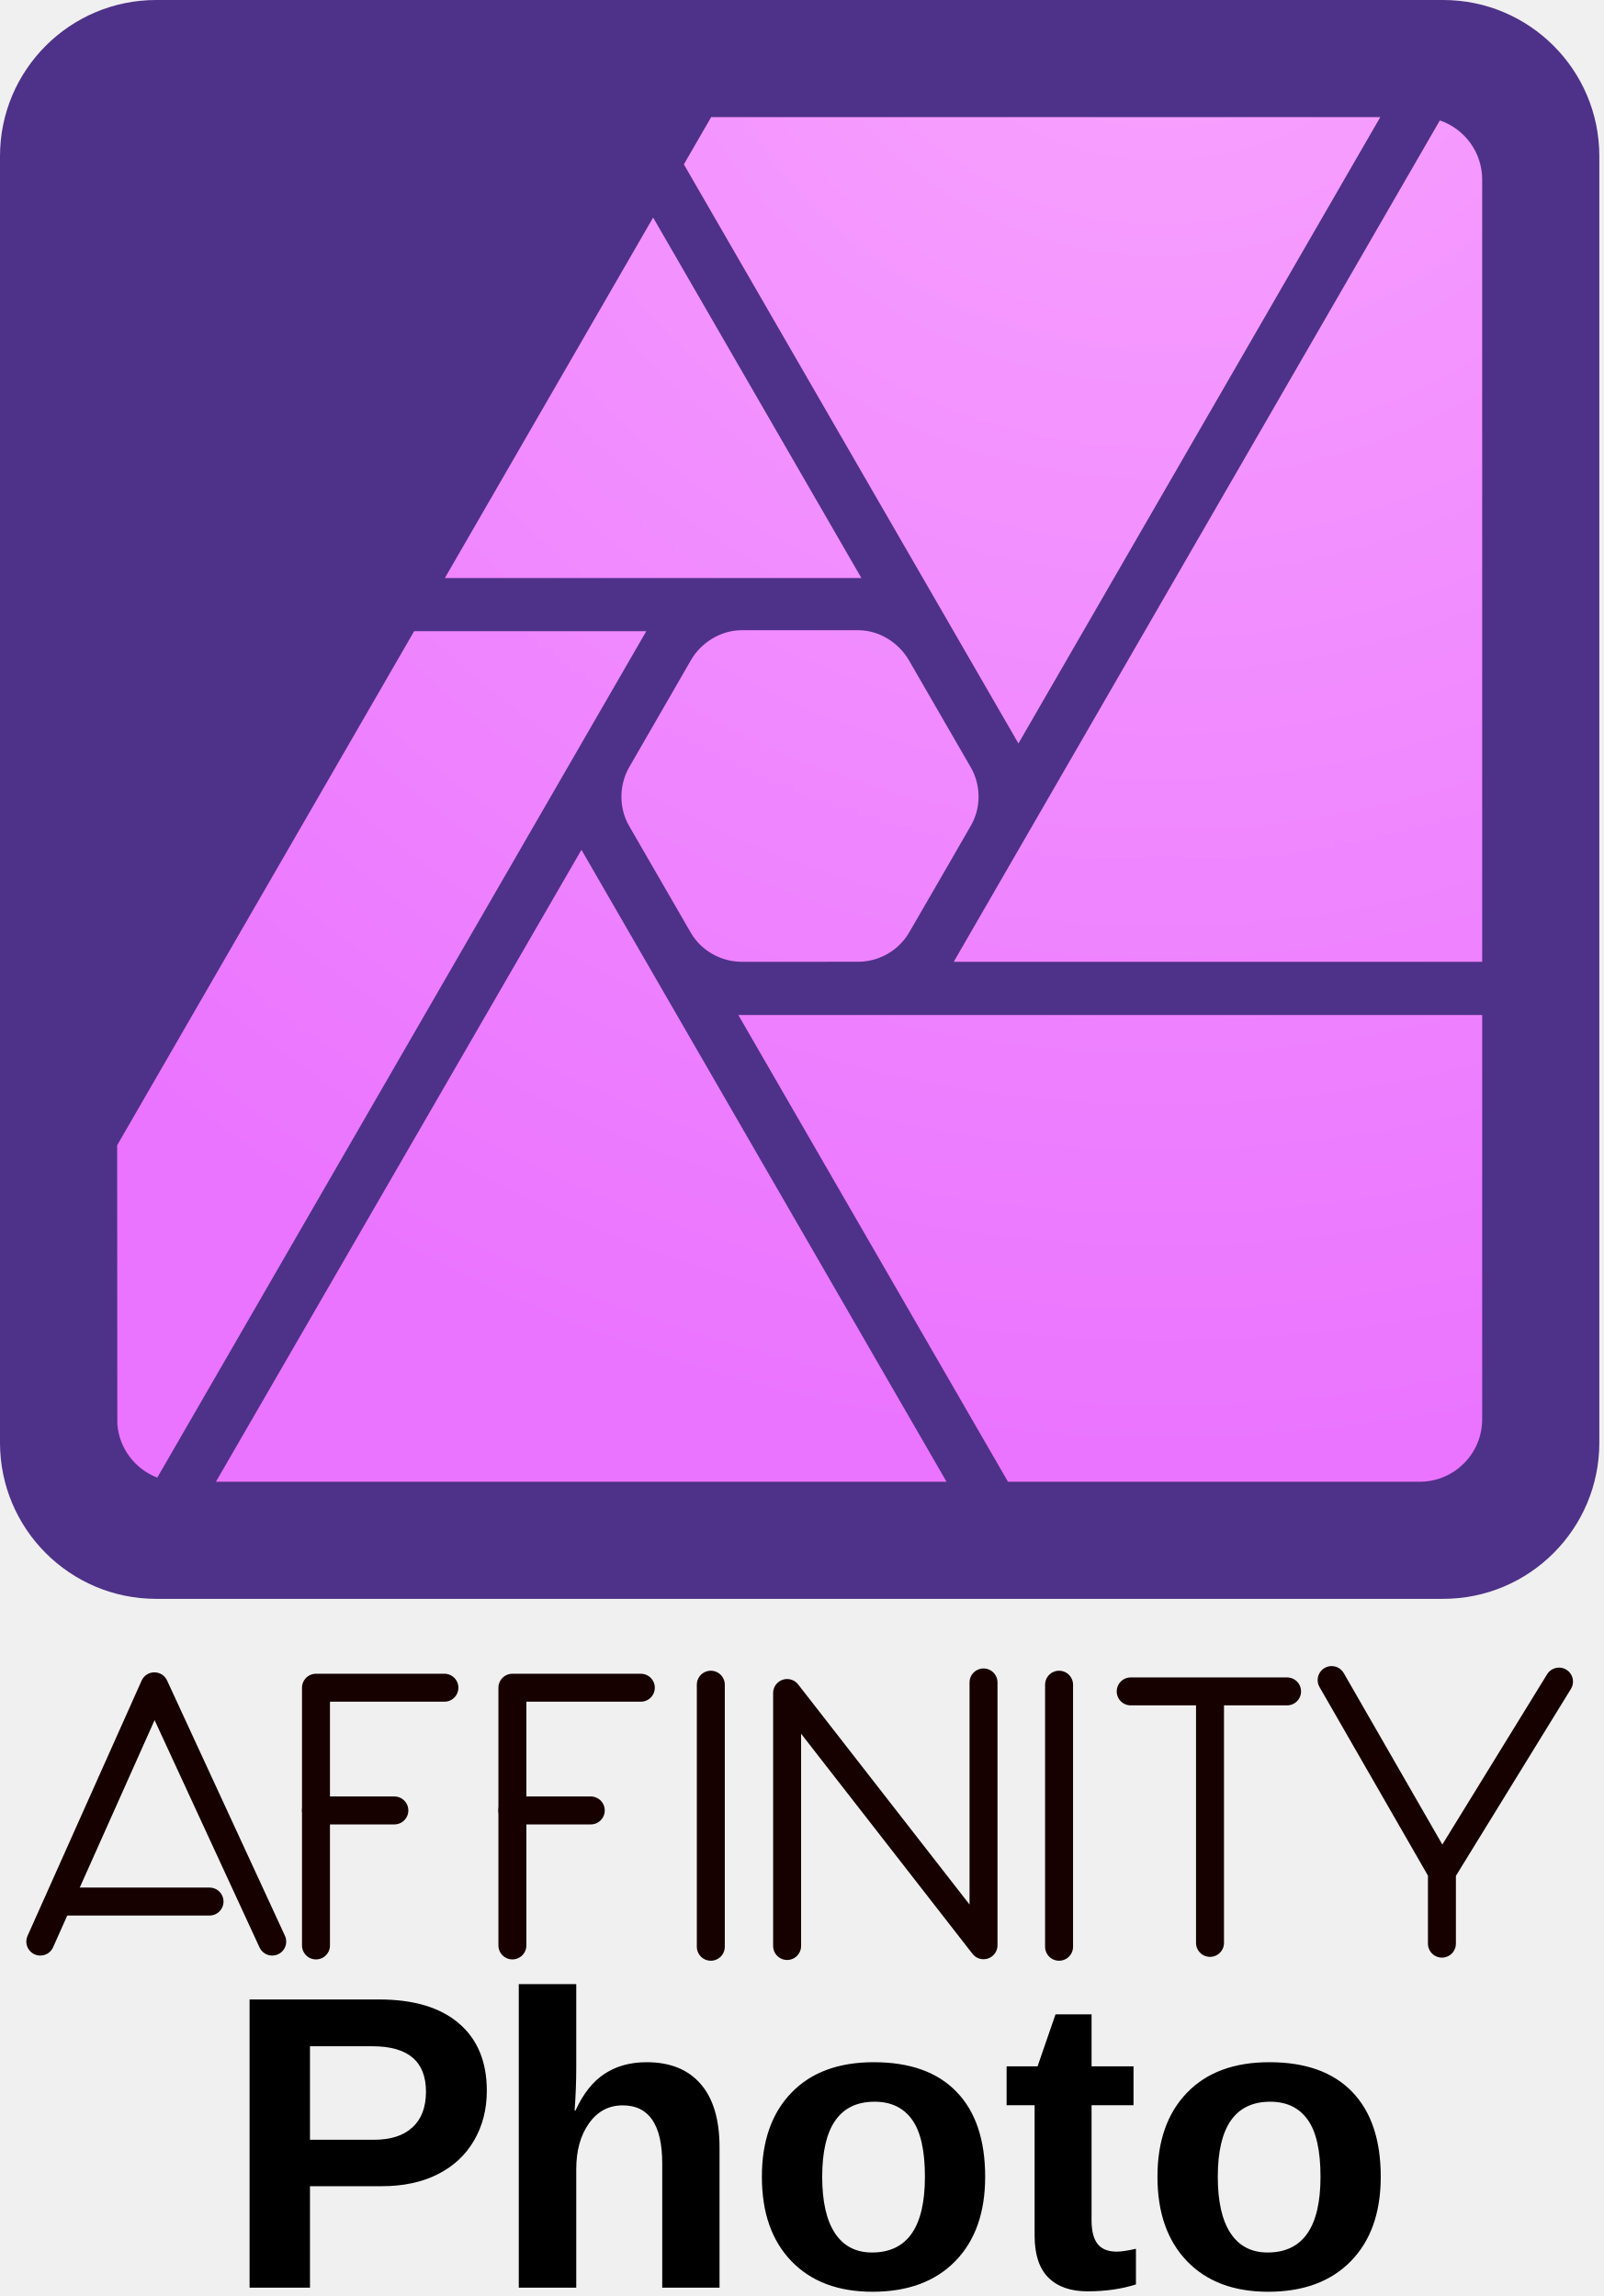
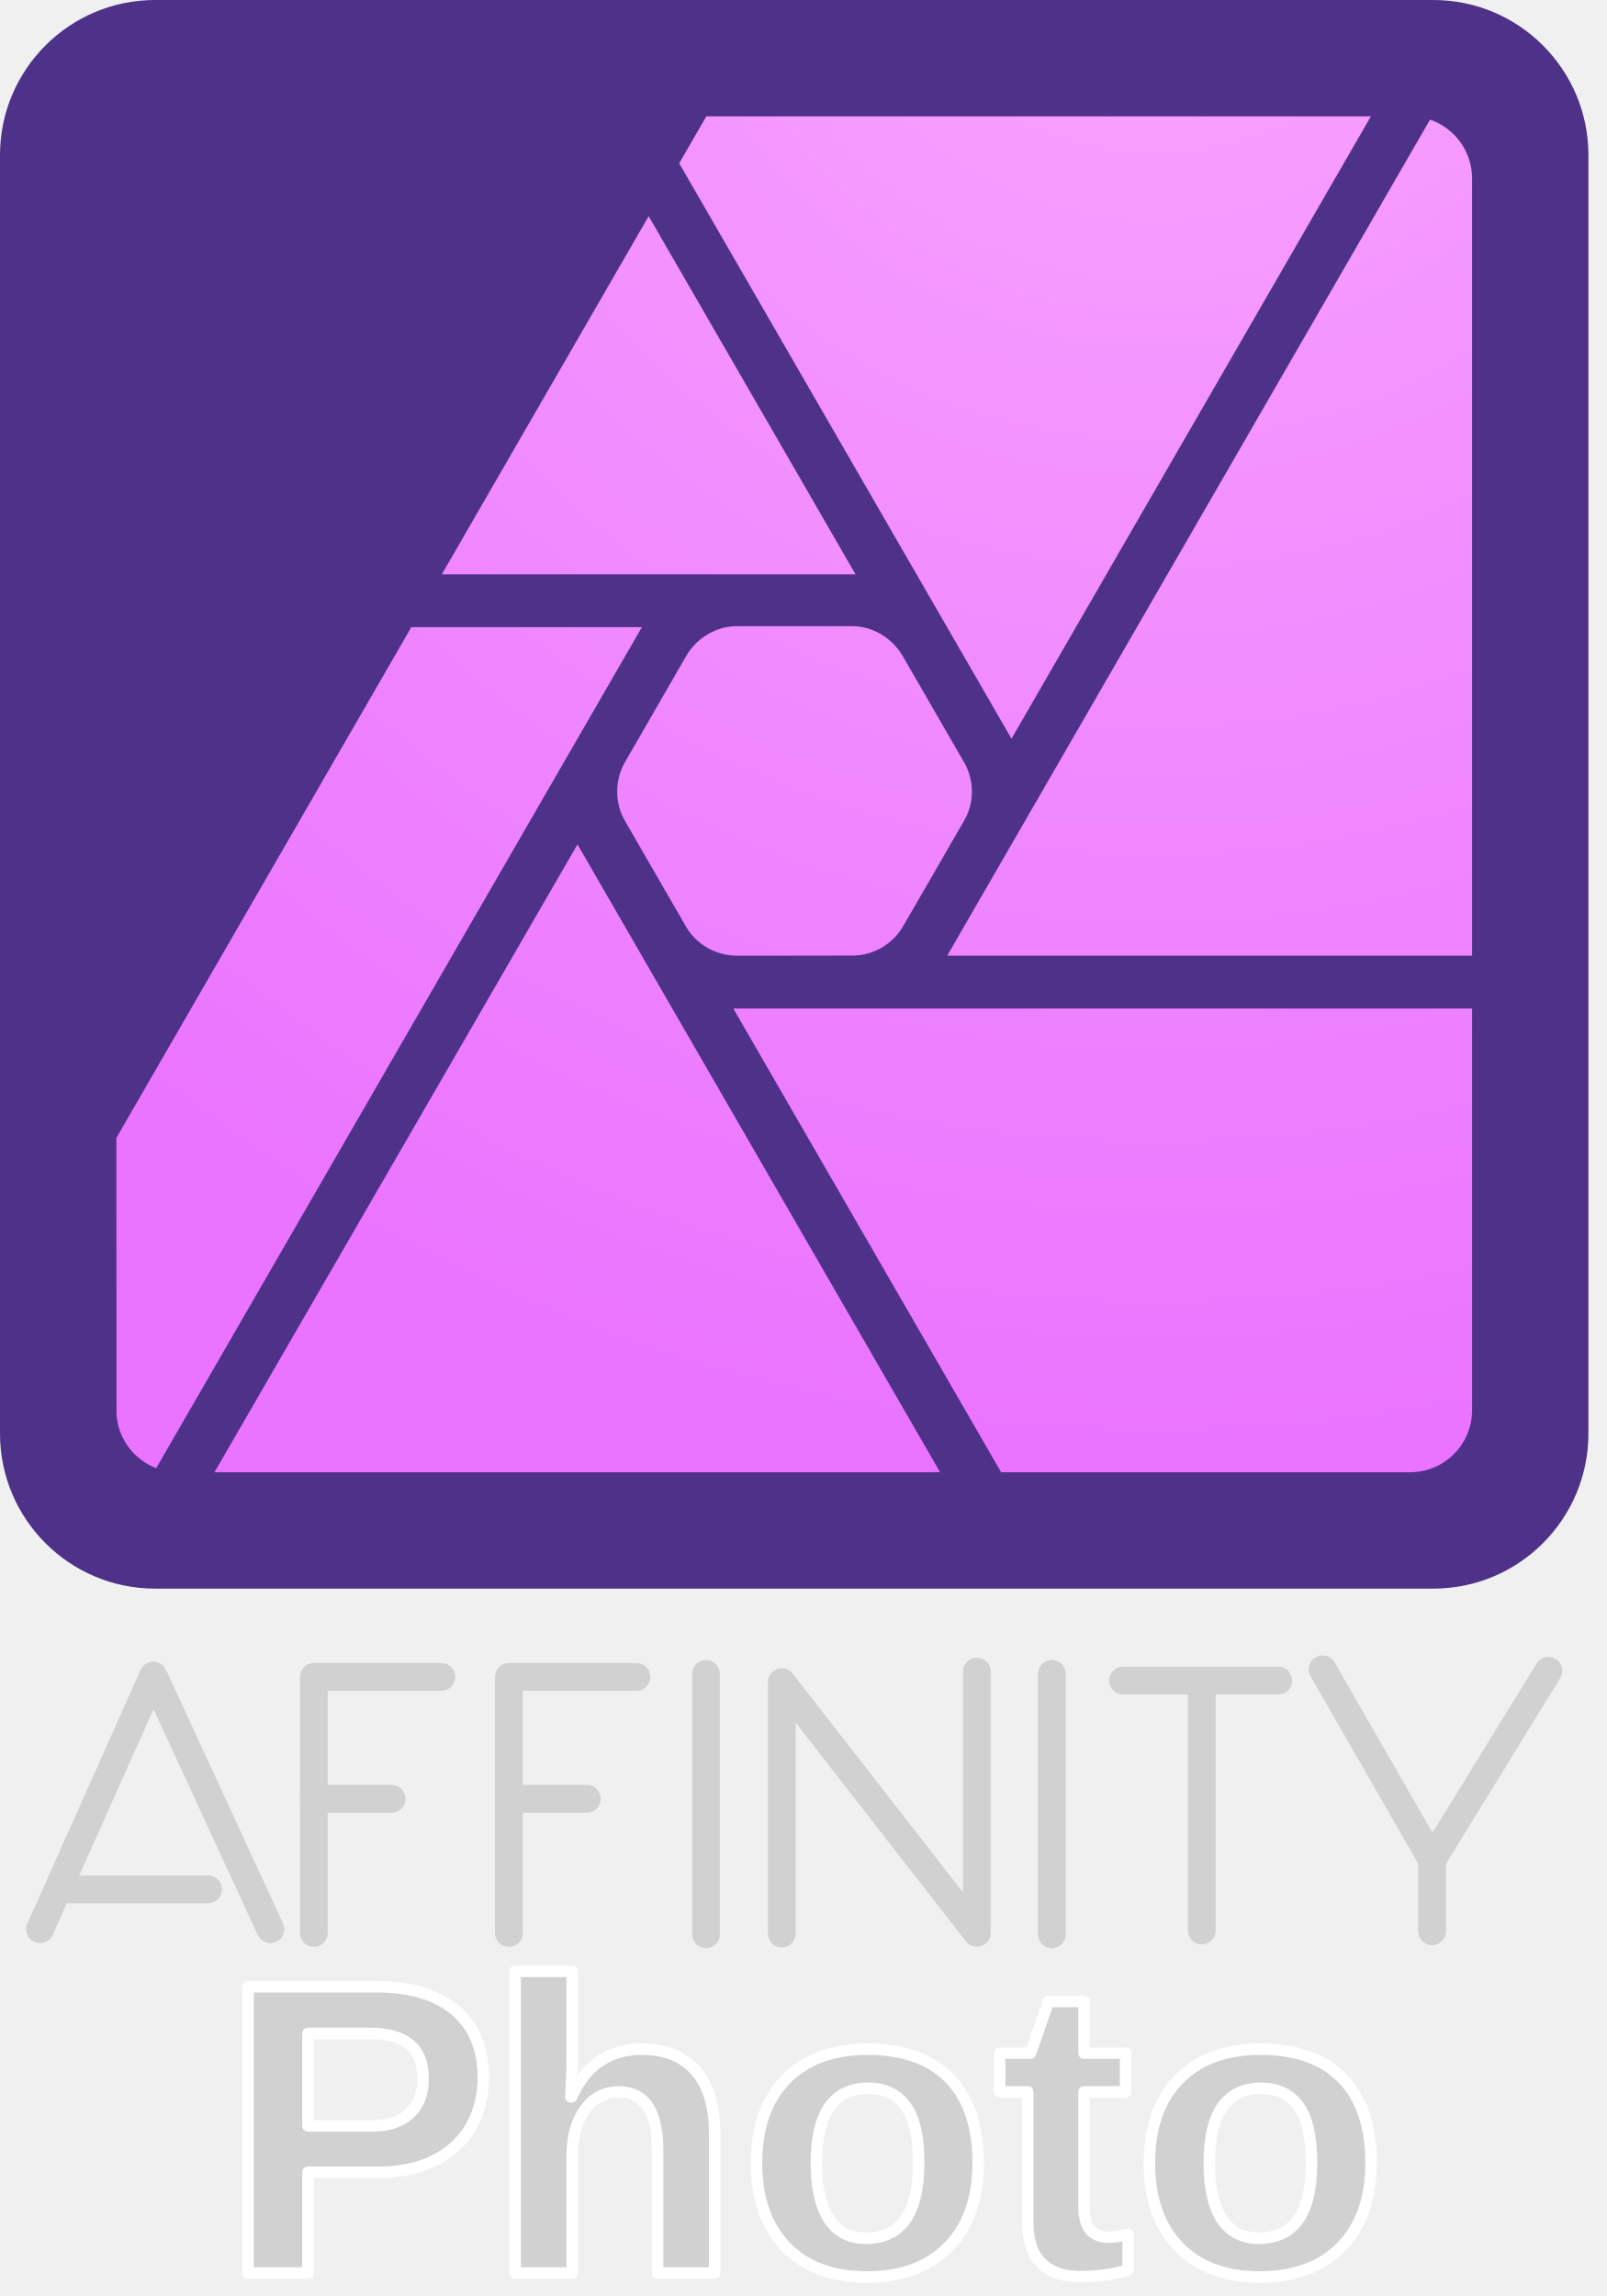
- <svg xmlns="http://www.w3.org/2000/svg" width="100%" height="100%" viewBox="0 0 289 414" version="1.1" xml:space="preserve" style="fill-rule:evenodd;clip-rule:evenodd;stroke-linecap:round;stroke-linejoin:round;stroke-miterlimit:1.5;">
+ <svg xmlns="http://www.w3.org/2000/svg" width="100%" height="100%" viewBox="0 0 70 100" version="1.1" xml:space="preserve" style="fill-rule:evenodd;clip-rule:evenodd;stroke-linecap:round;stroke-linejoin:round;stroke-miterlimit:1.5;">
  <g id="photo">
    <g>
      <g id="photo_icon_marketing">
        <g>
-           <path d="M288.295,28.154c-0,-15.539 -12.615,-28.154 -28.154,-28.154l-231.987,0c-15.539,0 -28.154,12.615 -28.154,28.154l-0,231.987c-0,15.538 12.615,28.153 28.154,28.153l231.987,0c15.539,0 28.154,-12.615 28.154,-28.153l-0,-231.987Z" style="fill:#4e3188;" />
+           <path d="M69.191,6.757c-0,-3.729 -3.028,-6.757 -6.757,-6.757l-55.677,0c-3.729,0 -6.757,3.028 -6.757,6.757l-0,55.677c-0,3.729 3.028,6.757 6.757,6.757l55.677,-0c3.729,-0 6.757,-3.028 6.757,-6.757l-0,-55.677Z" style="fill:#4e3188;" />
        </g>
        <g>
-           <path d="M267.179,183.024l0,72.893c0,6.141 -4.924,11.14 -11.036,11.26l-74.444,-0.001l-48.605,-84.152l134.085,-0Zm-96.556,84.152l-131.698,0l65.886,-113.942l65.812,113.942Zm-142.272,-0.74c-3.984,-1.527 -6.881,-5.251 -7.205,-9.684l-0.031,-50.244l53.54,-92.696l41.848,-0l-88.152,152.624Zm126.424,-152.797c3.646,0.015 7.134,2.156 9.018,5.331c0.02,0.032 0.056,0.096 0.056,0.096l11.065,19.16c-0,-0 0.064,0.107 0.095,0.158c1.808,3.163 1.878,7.148 0.071,10.369c-3.708,6.487 -7.475,12.943 -11.214,19.414c-1.836,3.148 -5.31,5.201 -9.003,5.247c-7.047,0.03 -21.178,0.013 -21.197,0.013c-3.646,-0.015 -7.191,-1.959 -9.077,-5.133c-0.043,-0.069 -0.121,-0.209 -0.121,-0.209c-0,-0 -11.07,-19.161 -11.093,-19.206c-1.81,-3.163 -1.807,-7.249 0,-10.469c0.025,-0.047 0.082,-0.142 0.082,-0.142c-0,0 7.407,-12.848 11.115,-19.273c1.835,-3.147 5.318,-5.312 9.009,-5.359c0.062,0 0.186,-0.003 0.186,-0.003l20.882,0.006l0.126,-0Zm104.772,-91.925l-87.629,151.713l95.261,0l0,-141.05c0,-4.946 -3.195,-9.151 -7.632,-10.663Zm-131.352,-0.599l120.62,0l-65.233,112.941l-60.308,-104.417l4.921,-8.524Zm27.079,83.108l-75.081,-0l37.54,-64.995l37.541,64.995Z" style="fill:url(#_Radial1);" />
+           <path d="M64.123,43.926l0,17.494c0,1.474 -1.182,2.674 -2.649,2.702l-17.866,0l-11.665,-20.196l32.18,-0Zm-23.173,20.196l-31.608,0l15.813,-27.346l15.795,27.346Zm-34.146,-0.177c-0.956,-0.367 -1.651,-1.261 -1.729,-2.324l-0.007,-12.059l12.849,-22.247l10.044,-0l-21.157,36.63Zm30.342,-36.672c0.875,0.004 1.712,0.518 2.164,1.28c0.005,0.007 0.014,0.023 0.014,0.023l2.655,4.598c0,0 0.016,0.026 0.023,0.038c0.434,0.759 0.451,1.716 0.017,2.489c-0.89,1.557 -1.794,3.106 -2.691,4.659c-0.441,0.756 -1.274,1.248 -2.161,1.259c-1.691,0.007 -5.083,0.004 -5.087,0.004c-0.875,-0.004 -1.726,-0.471 -2.179,-1.232c-0.01,-0.017 -0.029,-0.051 -0.029,-0.051c0,0 -2.657,-4.598 -2.662,-4.609c-0.434,-0.759 -0.434,-1.74 0,-2.513c0.006,-0.011 0.02,-0.034 0.02,-0.034c-0,0 1.777,-3.083 2.667,-4.625c0.441,-0.756 1.277,-1.275 2.162,-1.286c0.015,-0 0.045,-0.001 0.045,-0.001l5.012,0.001l0.03,0Zm25.145,-22.062l-21.031,36.412l22.863,-0l0,-33.853c0,-1.186 -0.767,-2.196 -1.832,-2.559Zm-31.524,-0.143l28.948,-0l-15.655,27.105l-14.474,-25.06l1.181,-2.045Zm6.499,19.945l-18.02,0l9.01,-15.598l9.01,15.598Z" style="fill:url(#_Radial1);" />
        </g>
      </g>
    </g>
    <g>
      <g>
-         <path d="M37.769,342.877l-26.418,-0" style="fill:none;stroke:#160000;stroke-width:5.04px;" />
-         <path d="M7.266,350.094l20.562,-46.027l21.243,46.027" style="fill:none;stroke:#160000;stroke-width:5.04px;" />
-         <path d="M56.959,350.788l0,-46.47l23.15,0" style="fill:none;stroke:#160000;stroke-width:5.04px;" />
-         <path d="M71.087,326.447l-14.128,-0" style="fill:none;stroke:#160000;stroke-width:5.04px;" />
-         <path d="M92.364,350.788l0,-46.47l23.15,0" style="fill:none;stroke:#160000;stroke-width:5.04px;" />
-         <path d="M106.492,326.447l-14.128,-0" style="fill:none;stroke:#160000;stroke-width:5.04px;" />
-         <path d="M128.131,303.774l0,47.252" style="fill:none;stroke:#160000;stroke-width:5.04px;" />
-         <path d="M190.908,303.774l-0,47.252" style="fill:none;stroke:#160000;stroke-width:5.04px;" />
-         <path d="M141.885,350.89l-0,-45.618l35.405,45.482l0,-47.389" style="fill:none;stroke:#160000;stroke-width:5.04px;" />
-         <path d="M203.819,304.982l28.188,0l-13.89,0l-0,45.346" style="fill:none;stroke:#160000;stroke-width:5.04px;" />
-         <path d="M240.041,302.94l19.881,34.588l21.107,-34.316l-21.107,34.316l0,12.936" style="fill:none;stroke:#160000;stroke-width:5.04px;" />
+         <path d="M9.064,82.29l-6.34,0" style="fill:none;stroke:#d1d1d1;stroke-width:1.21px;" />
+         <path d="M1.744,84.023l4.935,-11.047l5.098,11.047" style="fill:none;stroke:#d1d1d1;stroke-width:1.21px;" />
+         <path d="M13.67,84.189l0,-11.153l5.556,0" style="fill:none;stroke:#d1d1d1;stroke-width:1.21px;" />
+         <path d="M17.061,78.347l-3.391,0" style="fill:none;stroke:#d1d1d1;stroke-width:1.21px;" />
+         <path d="M22.167,84.189l0,-11.153l5.556,0" style="fill:none;stroke:#d1d1d1;stroke-width:1.21px;" />
+         <path d="M25.558,78.347l-3.391,0" style="fill:none;stroke:#d1d1d1;stroke-width:1.21px;" />
+         <path d="M30.752,72.906l-0,11.34" style="fill:none;stroke:#d1d1d1;stroke-width:1.21px;" />
+         <path d="M45.818,72.906l-0,11.34" style="fill:none;stroke:#d1d1d1;stroke-width:1.21px;" />
+         <path d="M34.052,84.214l0,-10.949l8.498,10.916l-0,-11.373" style="fill:none;stroke:#d1d1d1;stroke-width:1.21px;" />
+         <path d="M48.916,73.196l6.766,-0l-3.334,-0l0,10.883" style="fill:none;stroke:#d1d1d1;stroke-width:1.21px;" />
+         <path d="M57.61,72.706l4.771,8.301l5.066,-8.236l-5.066,8.236l0,3.104" style="fill:none;stroke:#d1d1d1;stroke-width:1.21px;" />
      </g>
-       <g transform="matrix(75.5514,0,0,75.5514,245.548,412.5)" />
-       <text x="39.943px" y="412.5px" style="font-family:'Arial-BoldMT', 'Arial';font-weight:700;font-size:75.551px;">P<tspan x="88.236px 132.287px 176.338px 199.398px " y="412.5px 412.5px 412.5px 412.5px ">hoto</tspan>
+       <g transform="matrix(18.1323,0,0,18.1323,58.9315,99.0001)" />
+       <text x="9.586px" y="99px" style="font-family:'Arial-BoldMT', 'Arial', sans-serif;font-weight:700;font-size:18.132px;fill:#d1d1d1;stroke:#fff;stroke-width:0.5px;stroke-linecap:butt;stroke-miterlimit:2;">P<tspan x="21.177px 31.749px 42.321px 47.856px " y="99px 99px 99px 99px ">hoto</tspan>
      </text>
    </g>
  </g>
  <defs>
-     <radialGradient id="_Radial1" cx="0" cy="0" r="1" gradientUnits="userSpaceOnUse" gradientTransform="matrix(292.307,0,0,292.306,209.191,-25.1297)">
+     <radialGradient id="_Radial1" cx="0" cy="0" r="1" gradientUnits="userSpaceOnUse" gradientTransform="matrix(70.1537,0,0,70.1535,50.2058,-6.03113)">
      <stop offset="0" style="stop-color:#f9a6ff;stop-opacity:1" />
      <stop offset="1" style="stop-color:#ea73ff;stop-opacity:1" />
    </radialGradient>
  </defs>
</svg>
